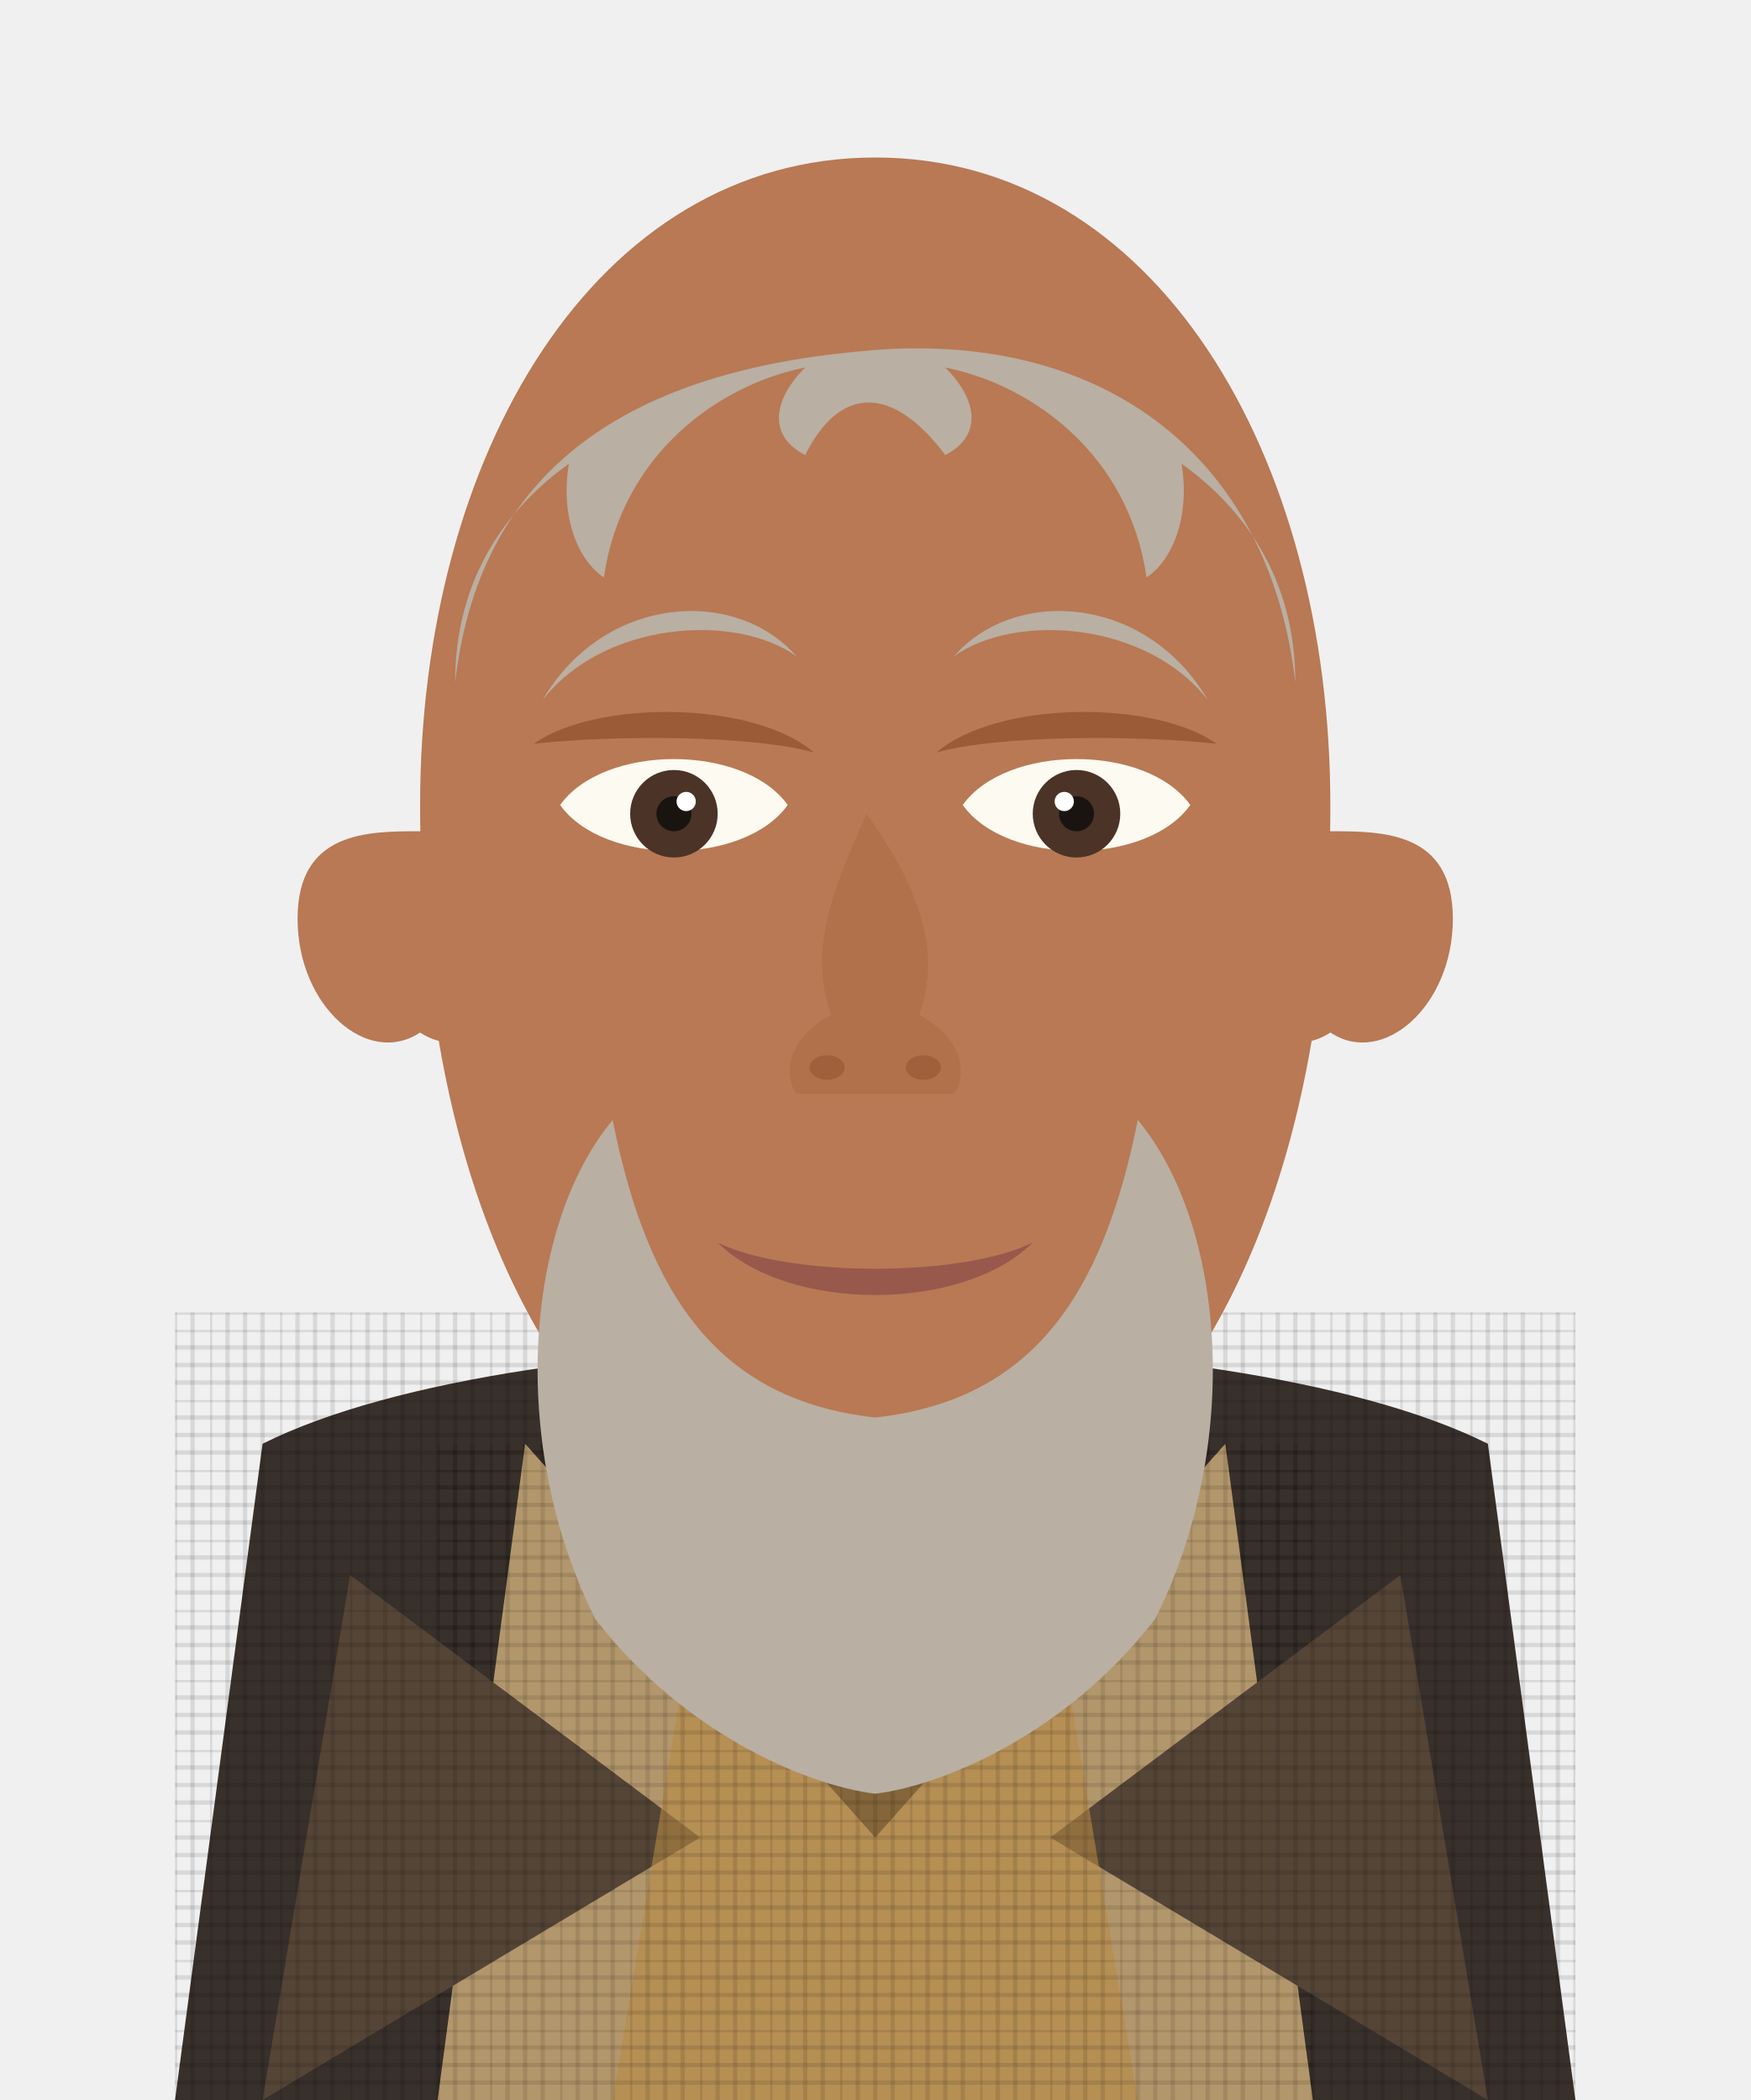
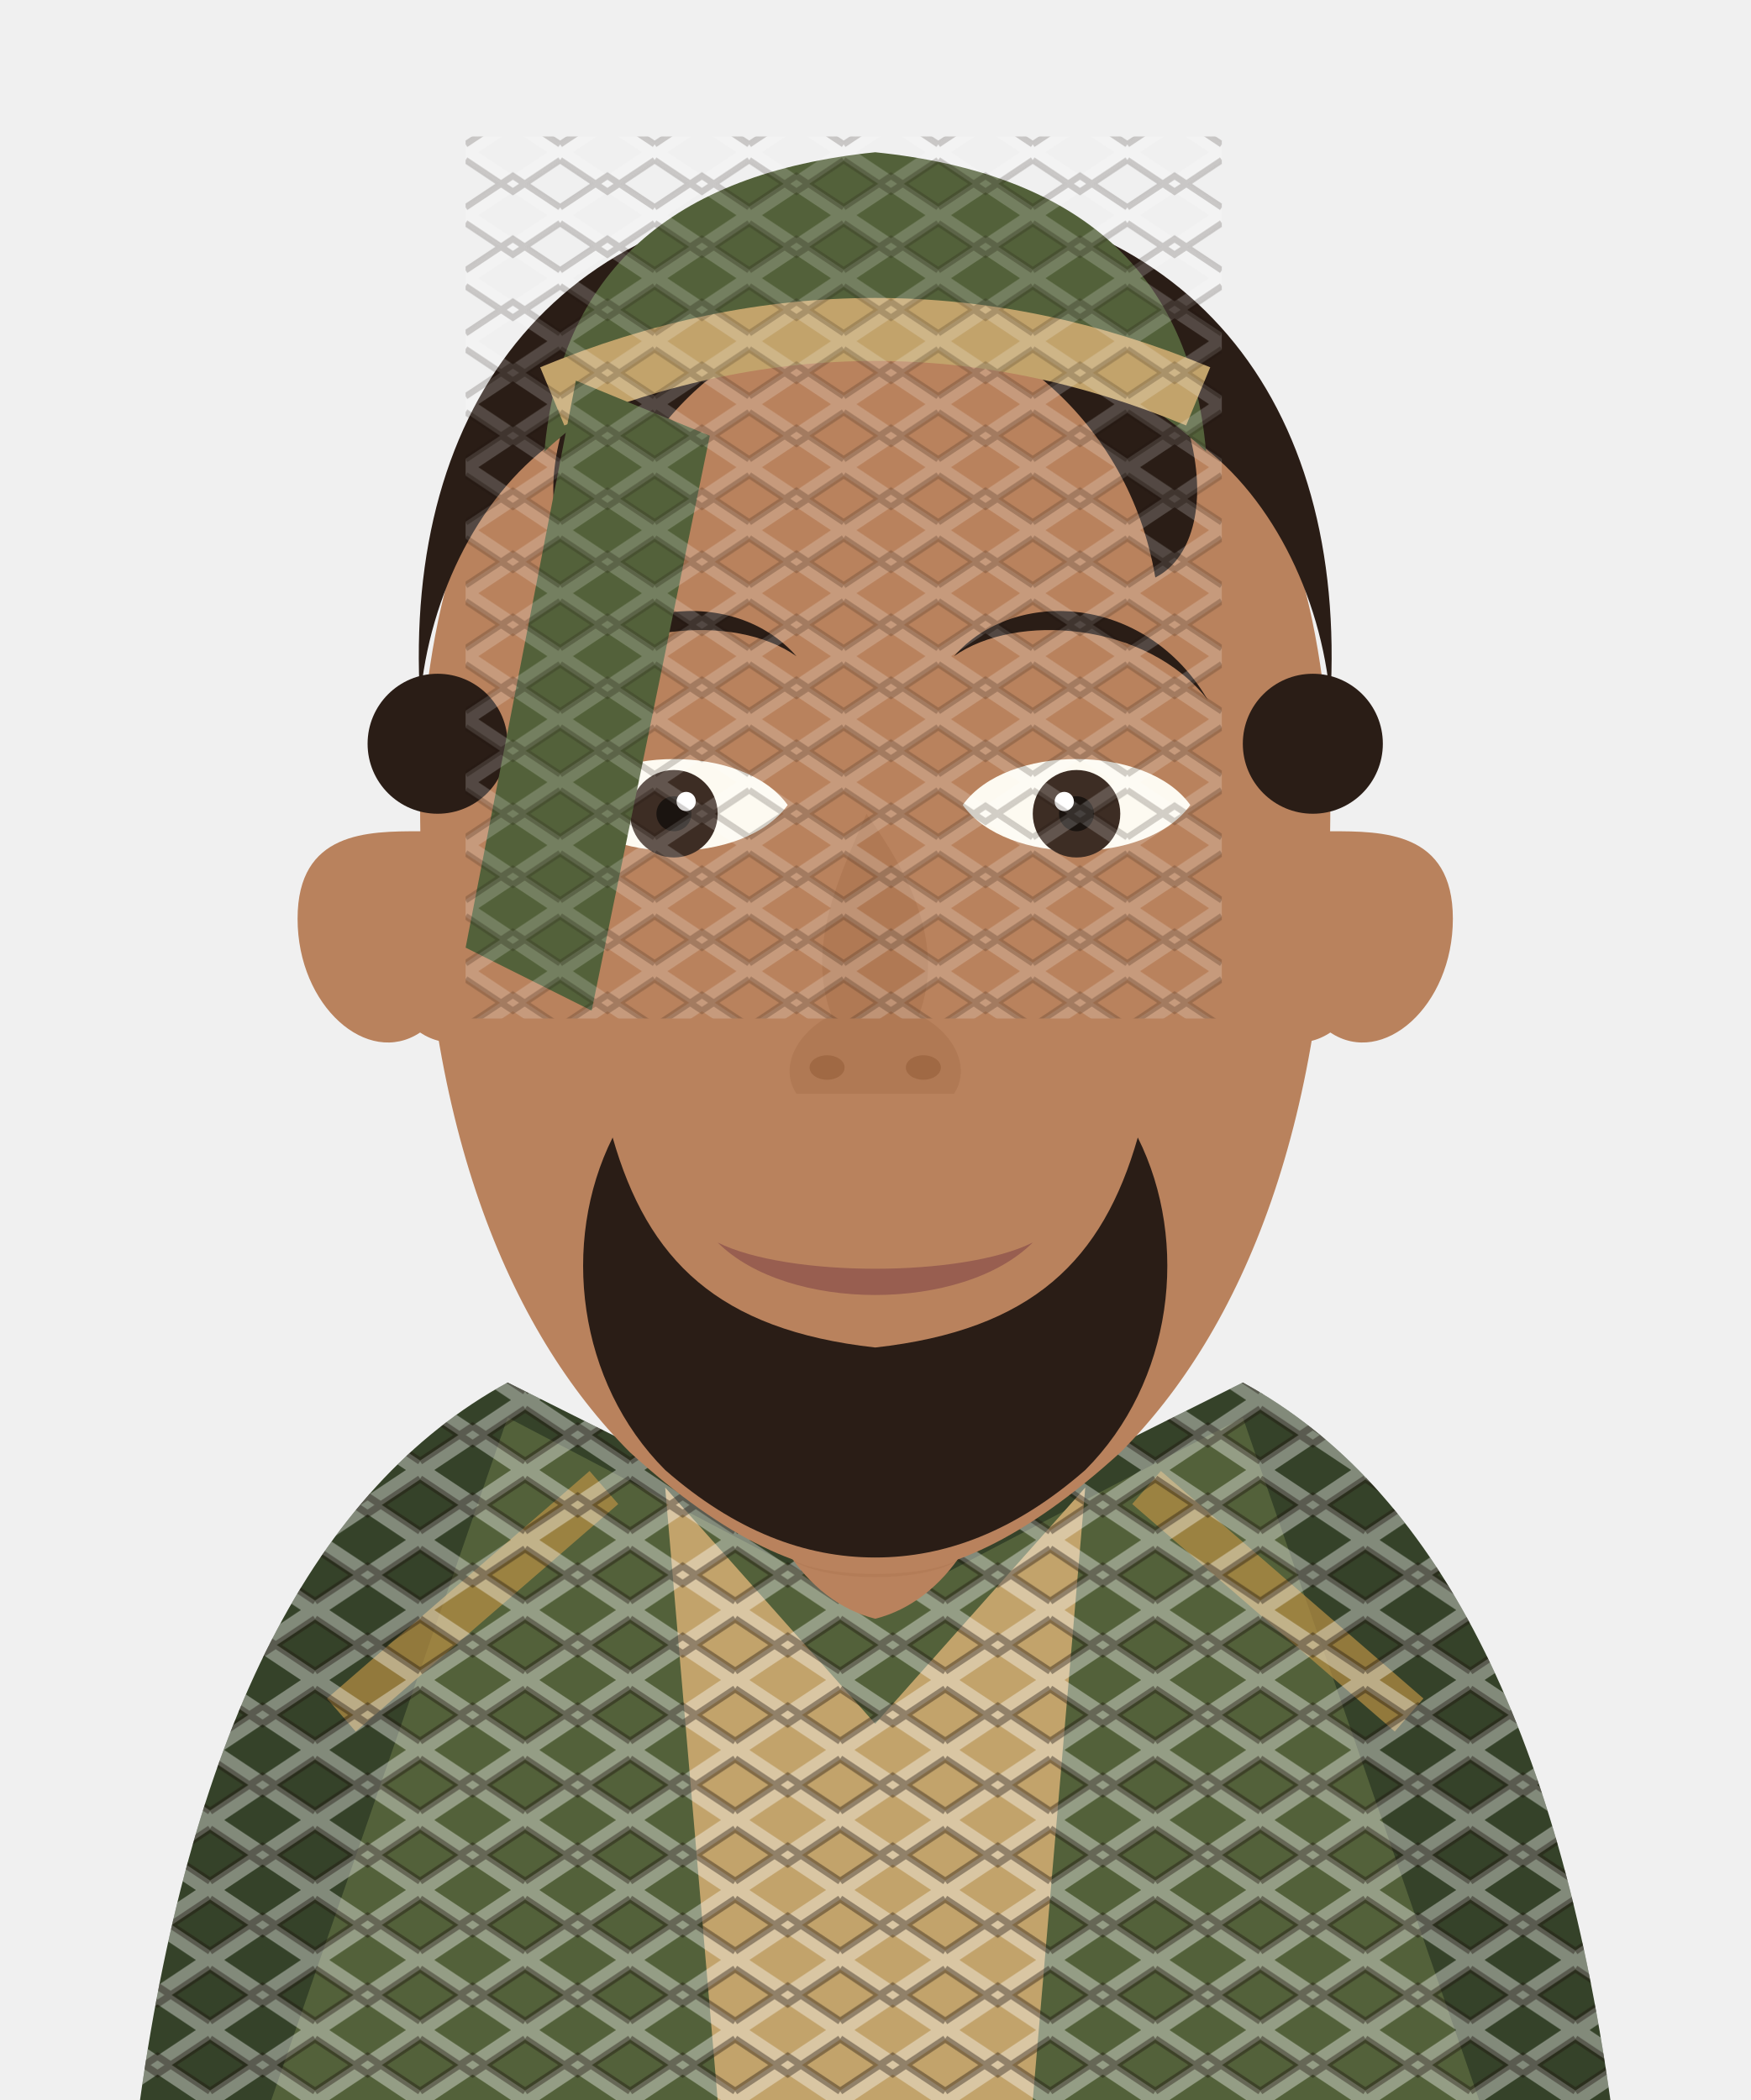
<svg xmlns="http://www.w3.org/2000/svg" viewBox="0 0 200 240" width="100%" height="100%">
-   <path d="M82,145 L82,185 C90,195 110,195 118,185 L118,145 Z" fill="#b87954" />
-   <path d="M82,145 L82,165 C90,175 110,175 118,165 L118,145 Z" fill="#9a5b36" opacity="0.5" />
-   <path d="M30,240 C35,190 60,170 82,170 L118,170 C140,170 165,190 170,240 Z" fill="#b87954" />
-   <path d="M20,240 L30,165 C60,150 140,150 170,165 L180,240 Z" fill="#38302b" />
-   <rect x="20" y="150" width="160" height="90" fill="url(#cloth-texture)" />
-   <path d="M50,240 L60,165 L100,210 L140,165 L150,240 Z" fill="#b3976c" />
-   <rect x="50" y="165" width="100" height="75" fill="url(#cloth-texture)" />
-   <path d="M30,240 L40,180 L80,210 L30,240 Z" fill="#554537" />
-   <path d="M30,240 L40,180 L80,210 L30,240 Z" fill="url(#cloth-texture)" />
-   <path d="M170,240 L160,180 L120,210 L170,240 Z" fill="#554537" />
-   <path d="M170,240 L160,180 L120,210 L170,240 Z" fill="url(#cloth-texture)" />
-   <path d="M70,240 L80,180 L120,180 L130,240 Z" fill="#b88b45" opacity="0.6" />
-   <path d="M70,240 L80,180 L120,180 L130,240 Z" fill="url(#cloth-texture)" opacity="0.6" />
-   <g transform="translate(48,95) scale(1) translate(-48,-95)">
-     <path d="M48,95 C42,95 34,95 34,105 C34,115 42,122 48,118 C54,122 62,115 62,105 C62,95 54,95 48,95 Z" fill="#b87954" />
-   </g>
-   <g transform="translate(152,95) scale(1) translate(-152,-95)">
-     <path d="M152,95 C158,95 166,95 166,105 C166,115 158,122 152,118 C146,122 138,115 138,105 C138,95 146,95 152,95 Z" fill="#b87954" />
-   </g>
-   <path d="M100,18 C132,18 152,52 152,92 C152,128 142,152 128,166 C117,176 108,180 100,180 C92,180 83,176 72,166 C58,152 48,128 48,92 C48,52 68,18 100,18 Z" fill="#b87954" />
-   <path d="M86,163 L114,163 C114,174 108,183 100,185 C92,183 86,174 86,163 Z" fill="#b87954" />
-   <path d="M90,178 C94,181 106,181 110,178 C106,180.5 94,180.5 90,178 Z" fill="#9c5d38" opacity="0.2" />
-   <path d="M70,128 C60,140 58,165 68,185 C78,198 92,204 100,205 C108,204 122,198 132,185 C142,165 140,140 130,128 C126,148 118,160 100,162 C82,160 74,148 70,128 Z" fill="#b9afa3" />
-   <path d="M82,142 C90,146 110,146 118,142 C110,150 90,150 82,142 Z" fill="#98584c" />
-   <g transform="translate(100,110) scale(1) translate(-100,-110)">
-     <path d="M99,93 C104,100 108,108 105,116 C109,118 111,122 109,125 L91,125 C89,122 91,118 95,116 C92,108 96,100 99,93 Z" fill="#9c5d38" opacity="0.32" />
-     <ellipse cx="94.5" cy="122" rx="2" ry="1.4" fill="#9c5d38" opacity="0.85" />
-     <ellipse cx="105.5" cy="122" rx="2" ry="1.4" fill="#9c5d38" opacity="0.85" />
-   </g>
-   <path d="M62,80 C69,68 84,67 91,75 C84,70 69,71 62,80 Z" fill="#b9afa3" />
-   <g transform="translate(200,0) scale(-1,1)">
-     <path d="M62,80 C69,68 84,67 91,75 C84,70 69,71 62,80 Z" fill="#b9afa3" />
-   </g>
-   <path d="M64,92 C69,85 85,85 90,92 C85,99 69,99 64,92 Z" fill="#fdfaf1" />
-   <circle cx="77" cy="93" r="5" fill="#4b3327" />
-   <circle cx="77" cy="93" r="2" fill="#1a1410" />
-   <circle cx="78.4" cy="91.6" r="1.1" fill="#ffffff" />
-   <path d="M61,85 C68,80 86,80 93,86 C86,84 70,84 61,85 Z" fill="#9a5b36" />
-   <g transform="translate(200,0) scale(-1,1)">
-     <path d="M64,92 C69,85 85,85 90,92 C85,99 69,99 64,92 Z" fill="#fdfaf1" />
-     <circle cx="77" cy="93" r="5" fill="#4b3327" />
-     <circle cx="77" cy="93" r="2" fill="#1a1410" />
-     <circle cx="78.4" cy="91.6" r="1.1" fill="#ffffff" />
-     <path d="M61,85 C68,80 86,80 93,86 C86,84 70,84 61,85 Z" fill="#9a5b36" />
-   </g>
-   <path d="M100,40 C126,38 145,52 148,78 C148,66 142,58 135,53 C136,59 134,64 131,66 C129,52 118,44 108,42 C112,46 112,50 108,52 C102,44 96,44 92,52 C88,50 88,46 92,42 C82,44 71,52 69,66 C66,64 64,59 65,53 C58,58 52,66 52,78 C55,52 74,42 100,40 Z" fill="#b9afa3" />
  <defs>
-     <pattern id="cloth-texture" patternUnits="userSpaceOnUse" width="8" height="8">
-       <path d="M0,0 H8 M0,2 H8 M0,4 H8 M0,6 H8" stroke-width="0.5" stroke="#000" opacity="0.1" />
-       <path d="M0,0 V8 M2,0 V8 M4,0 V8 M6,0 V8" stroke-width="0.5" stroke="#000" opacity="0.1" />
+     <pattern id="tex-plain" patternUnits="userSpaceOnUse" width="8" height="8">
+       <rect width="8" height="8" fill="transparent" />
+     </pattern>
+     <pattern id="tex-woven_linen" patternUnits="userSpaceOnUse" width="8" height="8">
+       <path d="M0 0H8M0 2H8M0 4H8M0 6H8M0 0V8M2 0V8M4 0V8M6 0V8" stroke="#000" stroke-width=".45" opacity=".13" />
+     </pattern>
+     <pattern id="tex-fine_linen" patternUnits="userSpaceOnUse" width="5" height="5">
+       <path d="M0 1H5M1 0V5" stroke="#fff" stroke-width=".35" opacity=".14" />
+       <path d="M0 4H5M4 0V5" stroke="#000" stroke-width=".3" opacity=".08" />
+     </pattern>
+     <pattern id="tex-herringbone" patternUnits="userSpaceOnUse" width="12" height="8">
+       <path d="M0 0L6 4L12 0M0 8L6 4L12 8" fill="none" stroke="#000" stroke-width="1" opacity=".16" />
+     </pattern>
+     <pattern id="tex-basket_weave" patternUnits="userSpaceOnUse" width="12" height="12">
+       <path d="M0 2H12M0 8H12M2 0V12M8 0V12" stroke="#000" stroke-width="2" opacity=".13" />
+     </pattern>
+     <pattern id="tex-dotted" patternUnits="userSpaceOnUse" width="10" height="10">
+       <circle cx="2.5" cy="2.5" r="1.2" fill="#fff" opacity=".2" />
+       <circle cx="7.5" cy="7.5" r="1.2" fill="#000" opacity=".12" />
+     </pattern>
+     <pattern id="tex-tartan" patternUnits="userSpaceOnUse" width="14" height="14">
+       <path d="M0 3H14M0 10H14M3 0V14M10 0V14" stroke="#000" stroke-width="2" opacity=".14" />
+       <path d="M0 6H14M6 0V14" stroke="#fff" stroke-width="1" opacity=".12" />
+     </pattern>
+     <pattern id="tex-scales" patternUnits="userSpaceOnUse" width="12" height="8">
+       <path d="M0 0Q3 6 6 0Q9 6 12 0M-6 8Q-3 2 0 8Q3 2 6 8Q9 2 12 8" fill="none" stroke="#000" stroke-width="1" opacity=".2" />
+     </pattern>
+     <pattern id="cloth-texture" patternUnits="userSpaceOnUse" width="12" height="8">
+       <path d="M0 0L6 4L12 0M0 8L6 4L12 8" fill="none" stroke="#fff" stroke-width="1.8" opacity=".38" />
+       <path d="M0 1L6 5L12 1M0 7L6 3L12 7" fill="none" stroke="#1a100a" stroke-width=".8" opacity=".38" />
    </pattern>
    <pattern id="metal-texture" patternUnits="userSpaceOnUse" width="20" height="20">
      <rect width="20" height="20" fill="transparent" />
      <circle cx="5" cy="5" r="1.5" fill="#fff" opacity="0.08" />
      <circle cx="15" cy="15" r="2" fill="#fff" opacity="0.05" />
      <circle cx="10" cy="8" r="1" fill="#000" opacity="0.05" />
      <circle cx="3" cy="18" r="1.2" fill="#000" opacity="0.06" />
    </pattern>
  </defs>
+   <path d="M82,145 L82,185 C90,195 110,195 118,185 L118,145 Z" fill="#b9825d" />
+   <path d="M82,145 L82,165 C90,175 110,175 118,165 L118,145 Z" fill="#9b643f" opacity="0.5" />
+   <path d="M30,240 C35,190 60,170 82,170 L118,170 C140,170 165,190 170,240 Z" fill="#b9825d" />
+   <path d="M16,240Q25,176 58,158L100,179L142,158Q175,176 184,240Z" fill="#354229" />
+   <path d="M31,240L58,162L100,184L142,162L169,240Z" fill="#53613a" />
+   <path d="M76,170L100,197L124,170L118,240H82Z" fill="#c2a36b" />
+   <path d="M39,196L69,170M161,196L131,170" stroke="#b99045" stroke-width="5" opacity=".7" />
+   <path d="M16,240Q25,176 58,158L100,179L142,158Q175,176 184,240Z" fill="url(#cloth-texture)" />
+   <g transform="translate(48,95) scale(1) translate(-48,-95)">
+     <path d="M48,95 C42,95 34,95 34,105 C34,115 42,122 48,118 C54,122 62,115 62,105 C62,95 54,95 48,95 Z" fill="#b9825d" />
+   </g>
+   <g transform="translate(152,95) scale(1) translate(-152,-95)">
+     <path d="M152,95 C158,95 166,95 166,105 C166,115 158,122 152,118 C146,122 138,115 138,105 C138,95 146,95 152,95 Z" fill="#b9825d" />
+   </g>
+   <path d="M100,25 C132,25 152,52 152,92 C152,128 142,152 128,166 C117,176 108,180 100,180 C92,180 83,176 72,166 C58,152 48,128 48,92 C48,52 68,25 100,25 Z" fill="#b9825d" />
+   <path d="M86,163 L114,163 C114,174 108,183 100,185 C92,183 86,174 86,163 Z" fill="#b9825d" />
+   <path d="M90,178 C94,181 106,181 110,178 C106,180.5 94,180.5 90,178 Z" fill="#9d6641" opacity="0.2" />
+   <path d="M70,130 C64,142 66,158 76,168 C84,175 92,178 100,178 C108,178 116,175 124,168 C134,158 136,142 130,130 C126,144 118,152 100,154 C82,152 74,144 70,130 Z" fill="#2a1d16" />
+   <path d="M82,142 C90,146 110,146 118,142 C110,150 90,150 82,142 Z" fill="#985e50" />
+   <g transform="translate(100,110) scale(1) translate(-100,-110)">
+     <path d="M99,93 C104,100 108,108 105,116 C109,118 111,122 109,125 L91,125 C89,122 91,118 95,116 C92,108 96,100 99,93 Z" fill="#9d6641" opacity="0.32" />
+     <ellipse cx="94.5" cy="122" rx="2" ry="1.4" fill="#9d6641" opacity="0.85" />
+     <ellipse cx="105.5" cy="122" rx="2" ry="1.4" fill="#9d6641" opacity="0.85" />
+   </g>
+   <path d="M62,80 C69,68 84,67 91,75 C84,70 69,71 62,80 Z" fill="#2a1d16" />
+   <g transform="translate(200,0) scale(-1,1)">
+     <path d="M62,80 C69,68 84,67 91,75 C84,70 69,71 62,80 Z" fill="#2a1d16" />
+   </g>
+   <path d="M64,92 C69,85 85,85 90,92 C85,99 69,99 64,92 Z" fill="#fdfaf1" />
+   <circle cx="77" cy="93" r="5" fill="#3d2d24" />
+   <circle cx="77" cy="93" r="2" fill="#1a1410" />
+   <circle cx="78.4" cy="91.6" r="1.1" fill="#ffffff" />
+   <g transform="translate(200,0) scale(-1,1)">
+     <path d="M64,92 C69,85 85,85 90,92 C85,99 69,99 64,92 Z" fill="#fdfaf1" />
+     <circle cx="77" cy="93" r="5" fill="#3d2d24" />
+     <circle cx="77" cy="93" r="2" fill="#1a1410" />
+     <circle cx="78.4" cy="91.6" r="1.1" fill="#ffffff" />
+   </g>
+   <path d="M100,22 C136,22 154,46 152,80 C151,68 145,56 136,50 C138,58 136,64 132,66 C129,48 114,36 100,36 C86,36 71,48 68,66 C64,64 62,58 64,50 C55,56 49,68 48,80 C46,46 64,22 100,22 Z" fill="#2a1d16" />
+   <circle cx="50" cy="85" r="8" fill="#2a1d16" />
+   <circle cx="150" cy="85" r="8" fill="#2a1d16" />
+   <g transform="translate(100,30) scale(0.9) translate(-100,-30)">
+     <path d="M58,54Q61,20 100,16Q139,20 142,54Q126,39 100,38Q74,39 58,54Z" fill="#53613a" />
+     <path d="M59,47Q100,30 141,47" fill="none" stroke="#c2a36b" stroke-width="8" />
+     <path d="M62,45L48,117L64,125L79,52Z" fill="#53613a" />
+     <rect x="48" y="14" width="96" height="112" fill="url(#cloth-texture)" opacity=".5" />
+   </g>
</svg>
